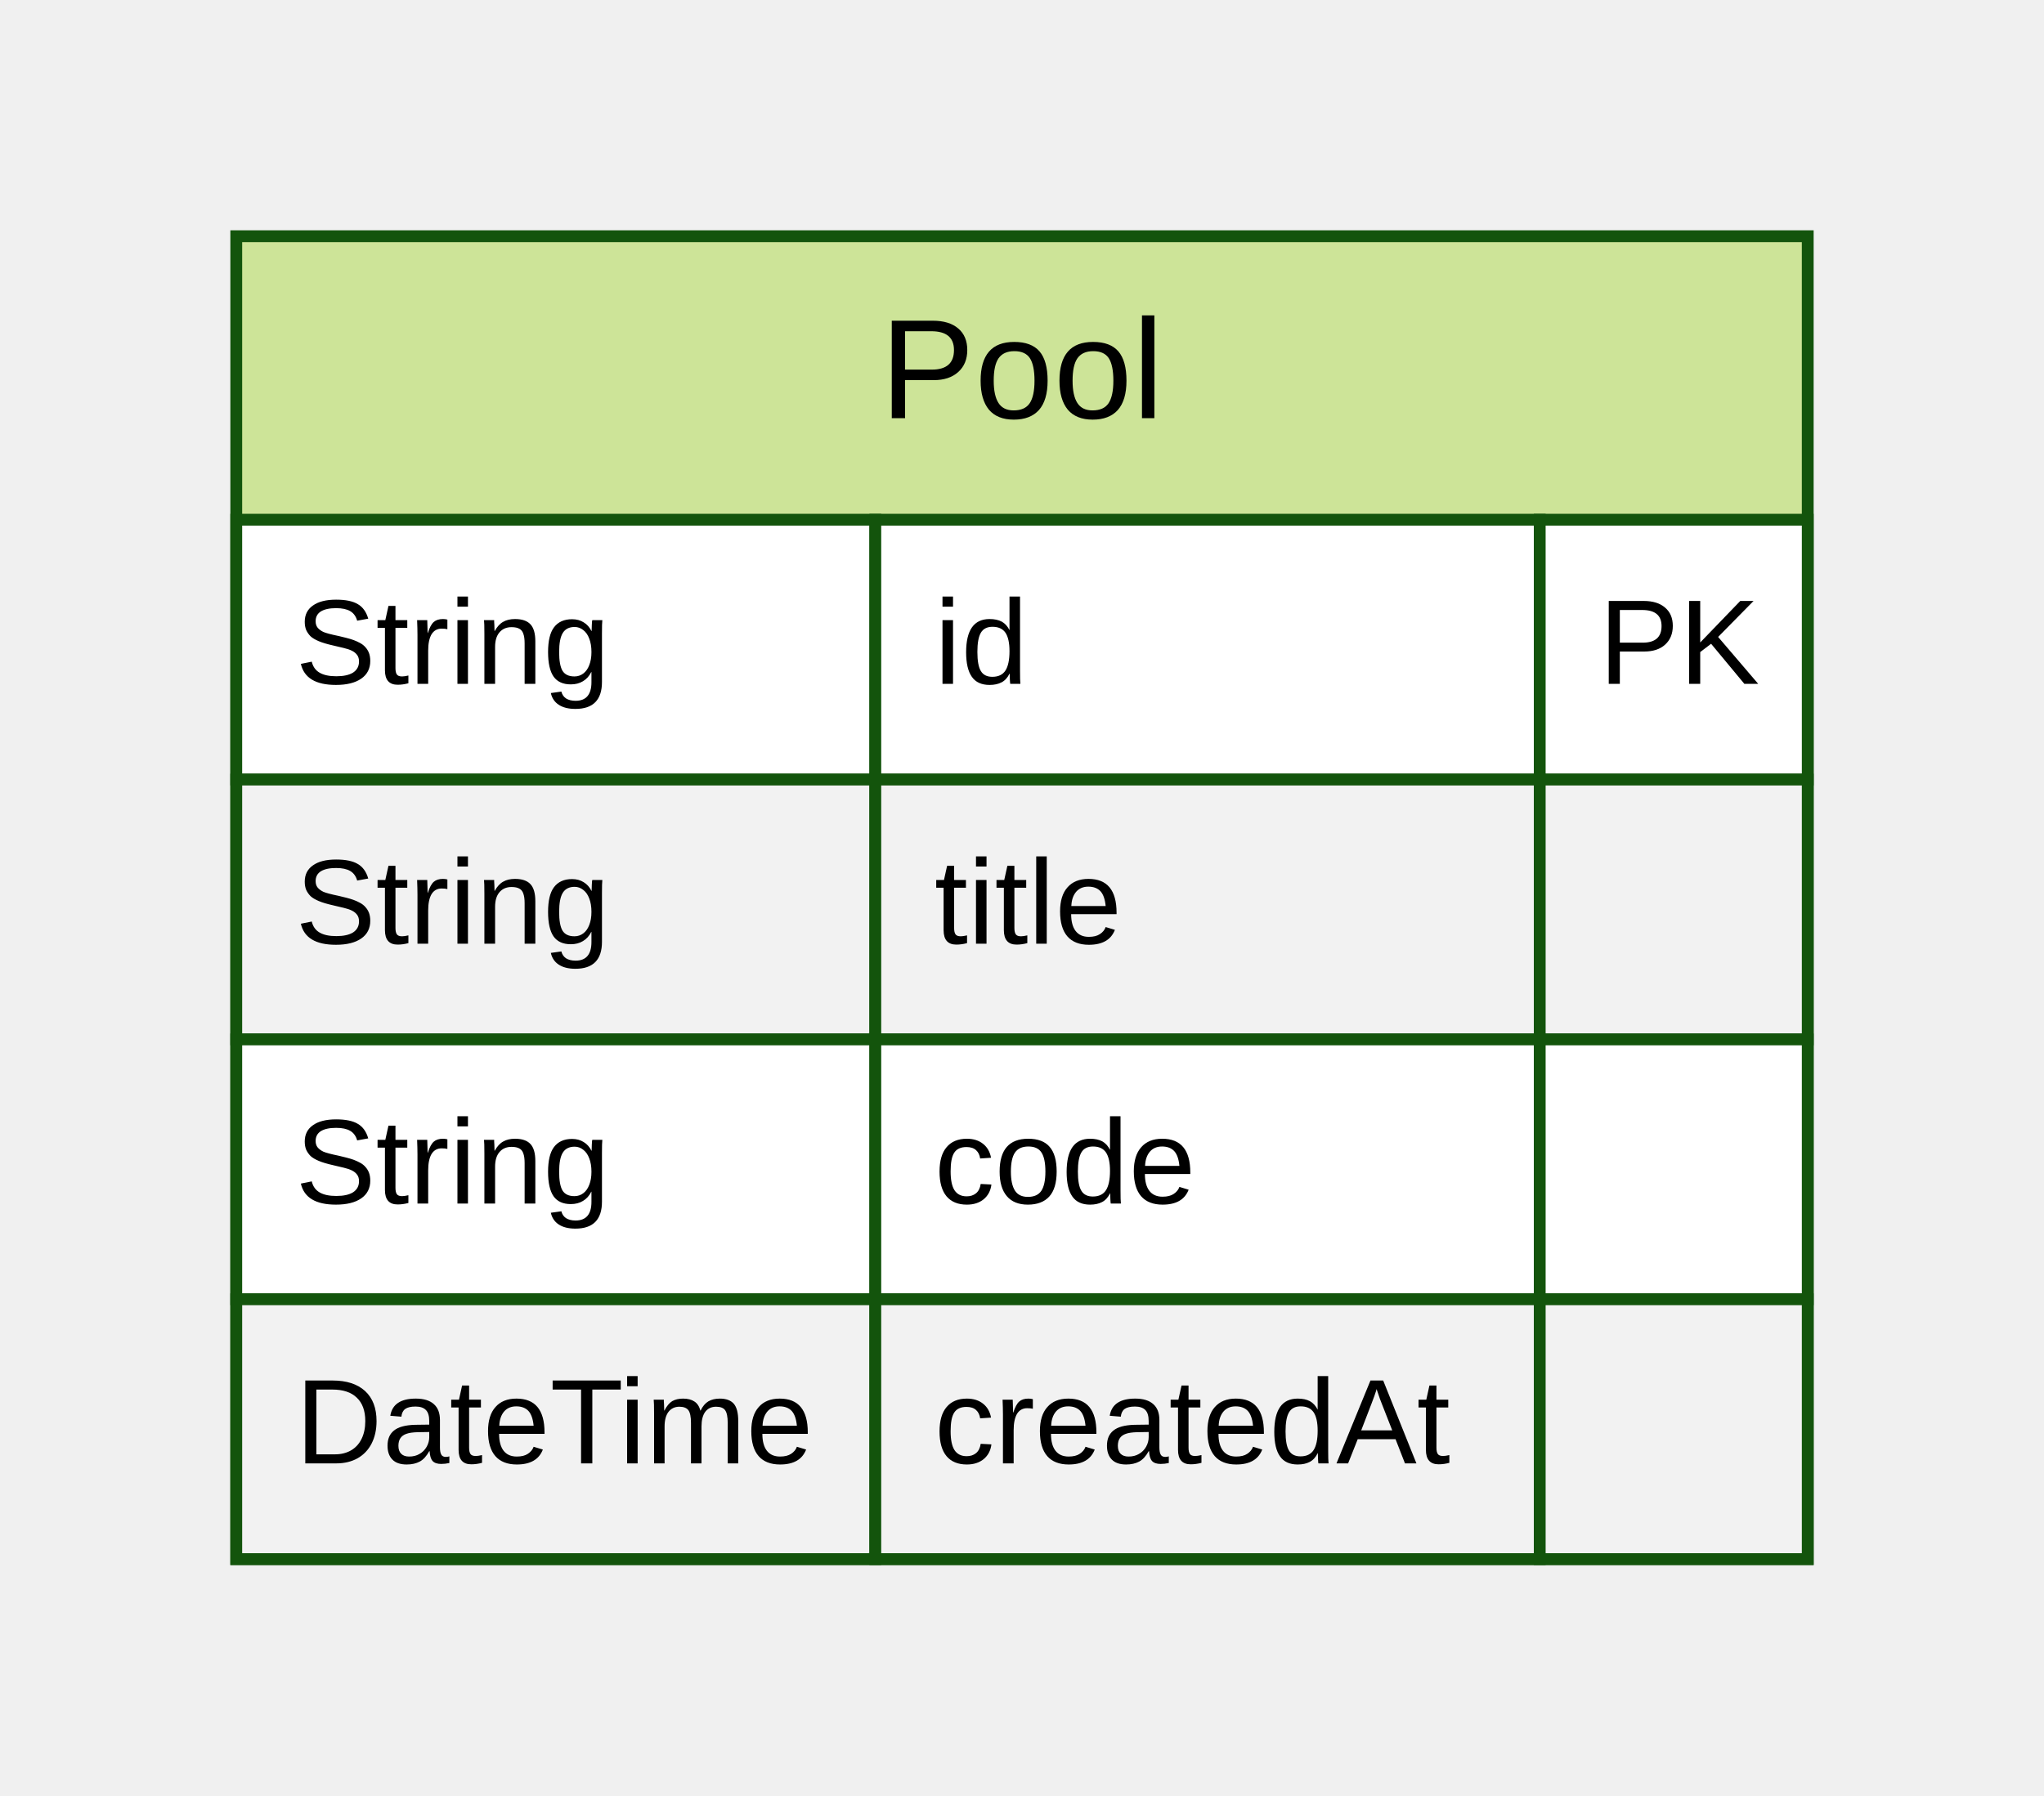
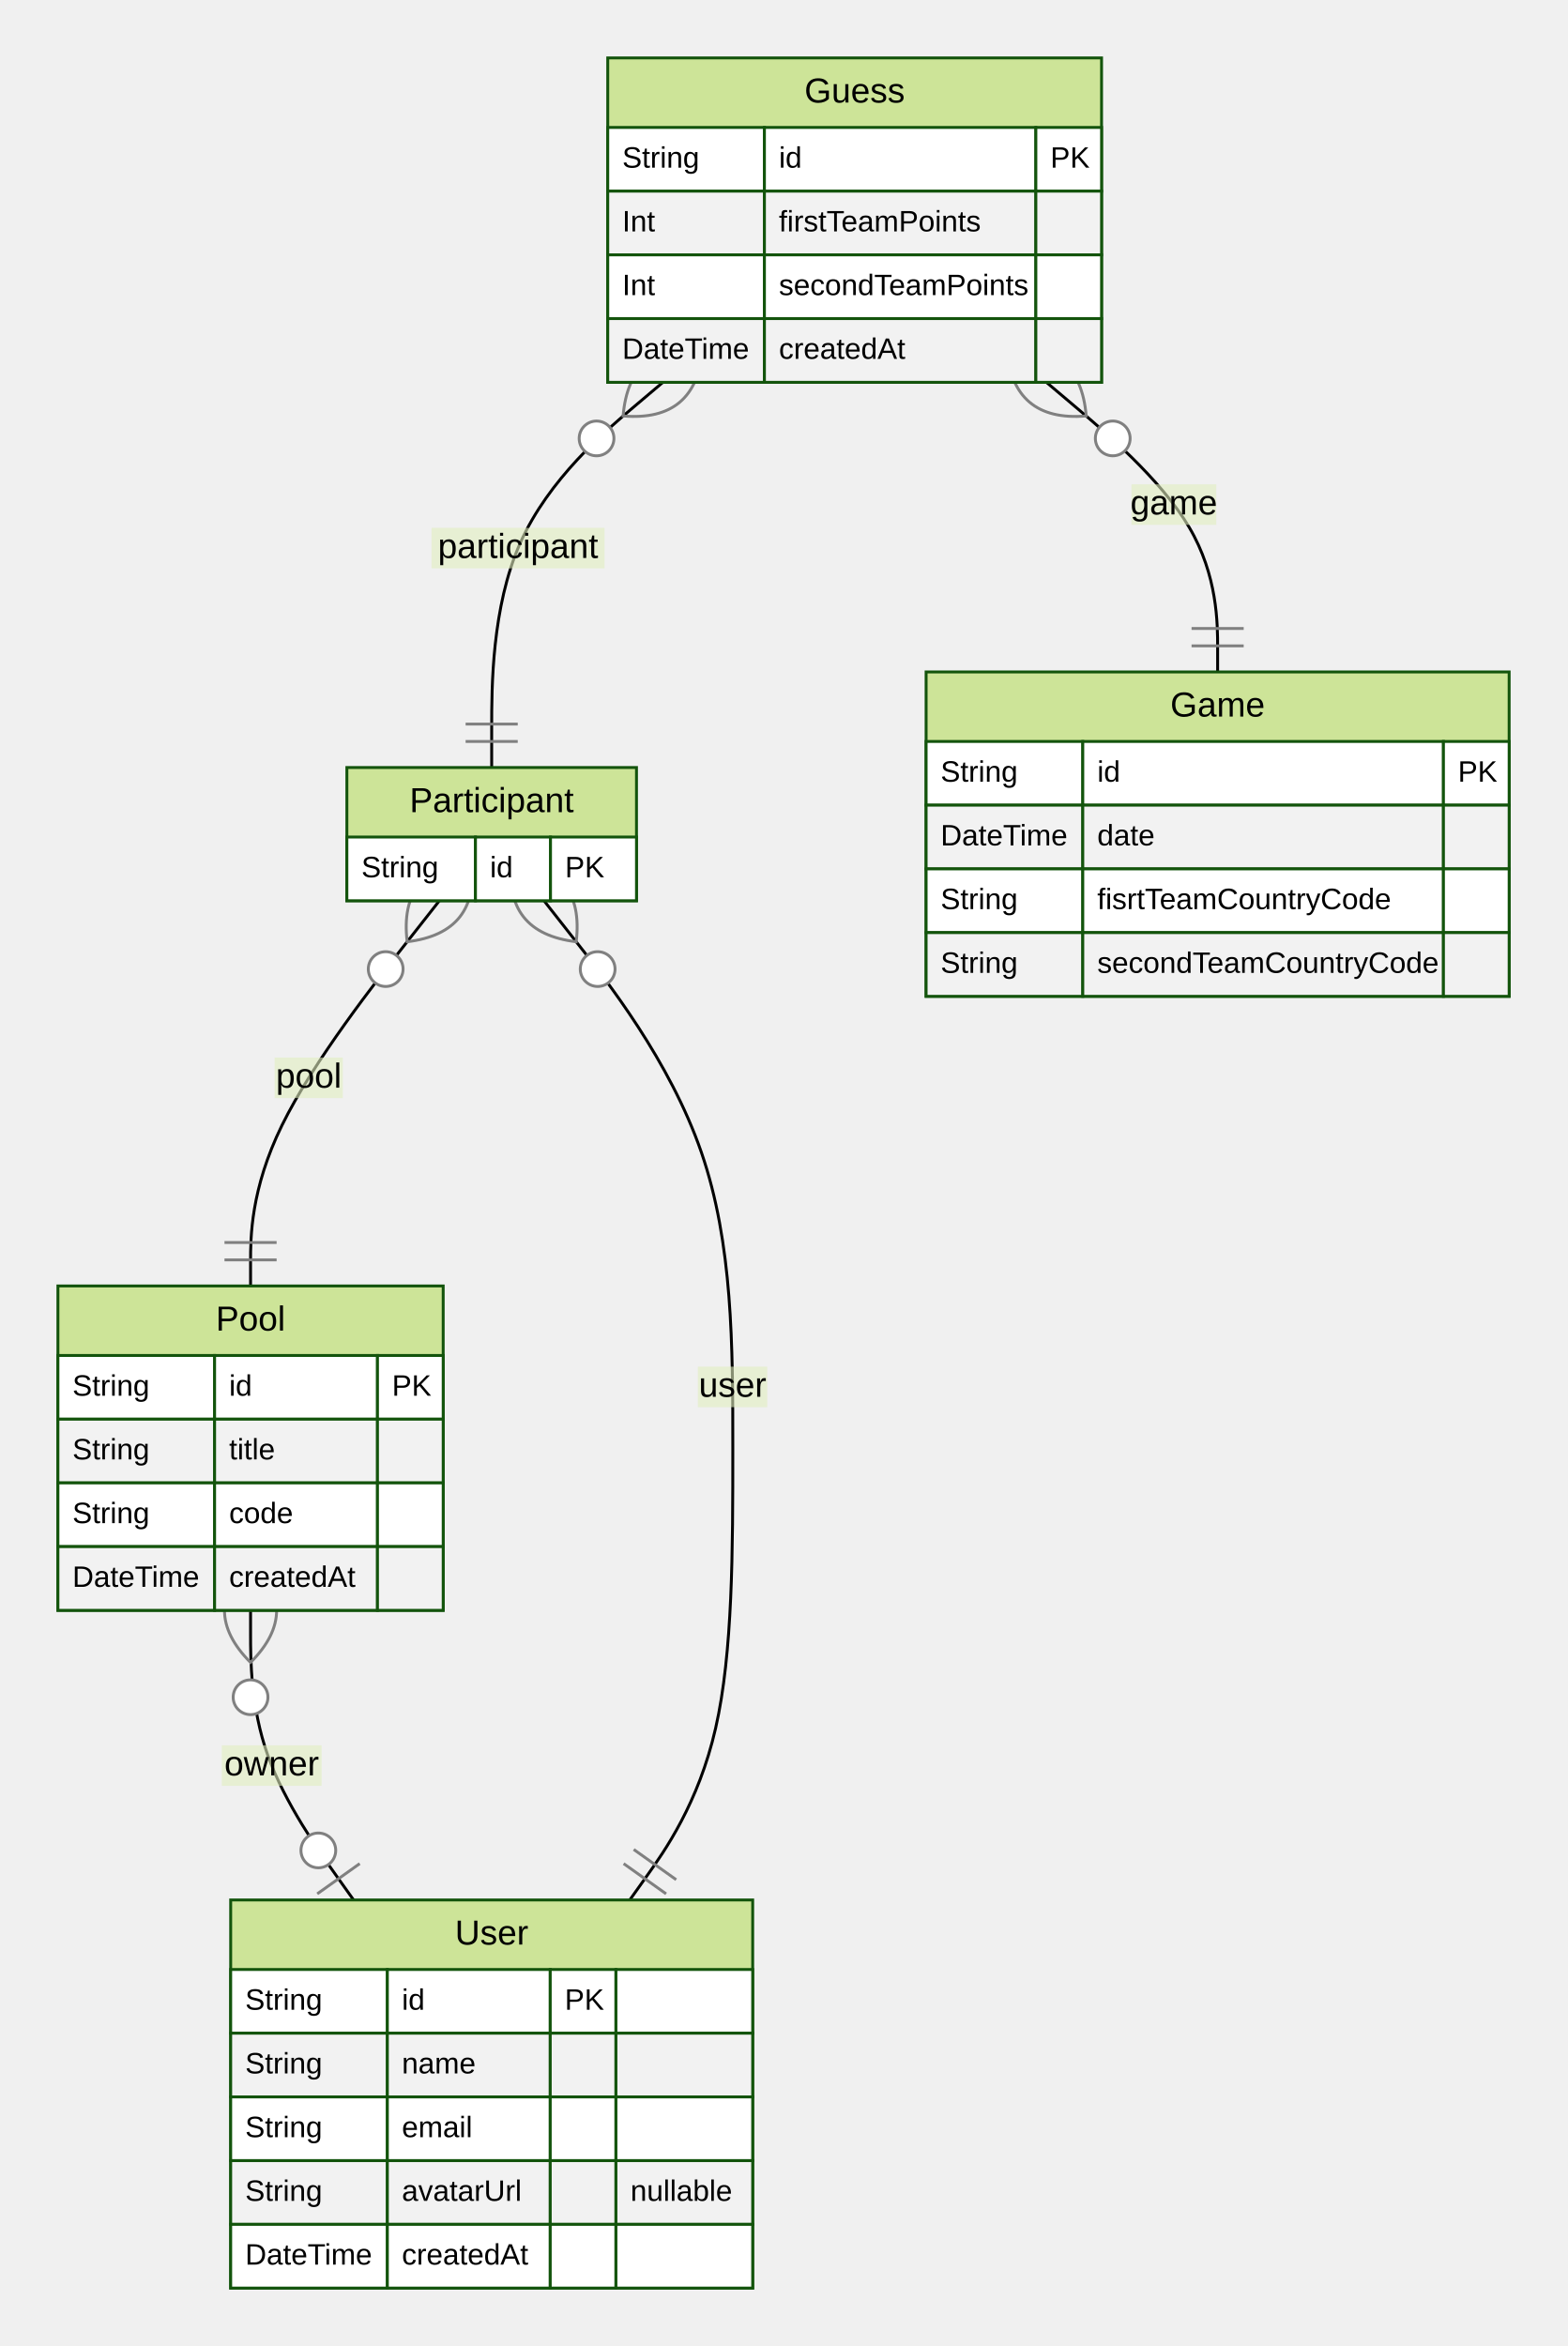
- <svg xmlns="http://www.w3.org/2000/svg" aria-labelledby="chart-title-mermaid-0 chart-desc-mermaid-0" role="img" viewBox="0 0 173.026 152" style="max-width: 173.026px; background-color: white;" width="100%" id="mermaid-0">
+ <svg xmlns="http://www.w3.org/2000/svg" aria-labelledby="chart-title-mermaid-0 chart-desc-mermaid-0" role="img" viewBox="0 0 541.082 810" style="max-width: 541.082px; background-color: white;" width="100%" id="mermaid-0">
  <style>#mermaid-0 {font-family:"trebuchet ms",verdana,arial,sans-serif;font-size:16px;fill:#000000;}#mermaid-0 .error-icon{fill:#552222;}#mermaid-0 .error-text{fill:#552222;stroke:#552222;}#mermaid-0 .edge-thickness-normal{stroke-width:2px;}#mermaid-0 .edge-thickness-thick{stroke-width:3.5px;}#mermaid-0 .edge-pattern-solid{stroke-dasharray:0;}#mermaid-0 .edge-pattern-dashed{stroke-dasharray:3;}#mermaid-0 .edge-pattern-dotted{stroke-dasharray:2;}#mermaid-0 .marker{fill:#000000;stroke:#000000;}#mermaid-0 .marker.cross{stroke:#000000;}#mermaid-0 svg{font-family:"trebuchet ms",verdana,arial,sans-serif;font-size:16px;}#mermaid-0 .entityBox{fill:#cde498;stroke:#13540c;}#mermaid-0 .attributeBoxOdd{fill:#ffffff;stroke:#13540c;}#mermaid-0 .attributeBoxEven{fill:#f2f2f2;stroke:#13540c;}#mermaid-0 .relationshipLabelBox{fill:hsl(78.158, 58.462%, 84.51%);opacity:0.7;background-color:hsl(78.158, 58.462%, 84.51%);}#mermaid-0 .relationshipLabelBox rect{opacity:0.5;}#mermaid-0 .relationshipLine{stroke:#000000;}#mermaid-0 :root{--mermaid-font-family:"trebuchet ms",verdana,arial,sans-serif;}</style>
  <g />
  <defs>
    <marker orient="auto" markerHeight="18" markerWidth="18" refY="9" refX="0" id="ONLY_ONE_START">
      <path d="M9,0 L9,18 M15,0 L15,18" fill="none" stroke="gray" />
    </marker>
  </defs>
  <defs>
    <marker orient="auto" markerHeight="18" markerWidth="18" refY="9" refX="18" id="ONLY_ONE_END">
      <path d="M3,0 L3,18 M9,0 L9,18" fill="none" stroke="gray" />
    </marker>
  </defs>
  <defs>
    <marker orient="auto" markerHeight="18" markerWidth="30" refY="9" refX="0" id="ZERO_OR_ONE_START">
      <circle r="6" cy="9" cx="21" fill="white" stroke="gray" />
      <path d="M9,0 L9,18" fill="none" stroke="gray" />
    </marker>
  </defs>
  <defs>
    <marker orient="auto" markerHeight="18" markerWidth="30" refY="9" refX="30" id="ZERO_OR_ONE_END">
      <circle r="6" cy="9" cx="9" fill="white" stroke="gray" />
      <path d="M21,0 L21,18" fill="none" stroke="gray" />
    </marker>
  </defs>
  <defs>
    <marker orient="auto" markerHeight="36" markerWidth="45" refY="18" refX="18" id="ONE_OR_MORE_START">
      <path d="M0,18 Q 18,0 36,18 Q 18,36 0,18 M42,9 L42,27" fill="none" stroke="gray" />
    </marker>
  </defs>
  <defs>
    <marker orient="auto" markerHeight="36" markerWidth="45" refY="18" refX="27" id="ONE_OR_MORE_END">
      <path d="M3,9 L3,27 M9,18 Q27,0 45,18 Q27,36 9,18" fill="none" stroke="gray" />
    </marker>
  </defs>
  <defs>
    <marker orient="auto" markerHeight="36" markerWidth="57" refY="18" refX="18" id="ZERO_OR_MORE_START">
      <circle r="6" cy="18" cx="48" fill="white" stroke="gray" />
      <path d="M0,18 Q18,0 36,18 Q18,36 0,18" fill="none" stroke="gray" />
    </marker>
  </defs>
  <defs>
    <marker orient="auto" markerHeight="36" markerWidth="57" refY="18" refX="39" id="ZERO_OR_MORE_END">
      <circle r="6" cy="18" cx="9" fill="white" stroke="gray" />
      <path d="M21,18 Q39,0 57,18 Q39,36 21,18" fill="none" stroke="gray" />
    </marker>
  </defs>
-   <g transform="translate(20,20 )" id="Pool">
+   <path marker-start="url(#ZERO_OR_MORE_START)" marker-end="url(#ZERO_OR_ONE_END)" fill="none" stroke="gray" d="M86.513,556L86.513,564.333C86.513,572.667,86.513,589.333,92.443,606C98.373,622.667,110.233,639.333,116.163,647.667L122.093,656" class="er relationshipLine" />
+   <path marker-start="url(#ZERO_OR_MORE_START)" marker-end="url(#ONLY_ONE_END)" fill="none" stroke="gray" d="M151.705,311L140.839,324.833C129.974,338.667,108.244,366.333,97.378,388.5C86.513,410.667,86.513,427.333,86.513,435.667L86.513,444" class="er relationshipLine" />
+   <path marker-start="url(#ZERO_OR_MORE_START)" marker-end="url(#ONLY_ONE_END)" fill="none" stroke="gray" d="M187.835,311L198.7,324.833C209.565,338.667,231.296,366.333,242.161,397.833C253.026,429.333,253.026,464.667,253.026,500C253.026,535.333,253.026,570.667,247.096,596.667C241.167,622.667,229.307,639.333,223.377,647.667L217.447,656" class="er relationshipLine" />
+   <path marker-start="url(#ZERO_OR_MORE_START)" marker-end="url(#ONLY_ONE_END)" fill="none" stroke="gray" d="M228.887,132L219.034,140.333C209.181,148.667,189.476,165.333,179.623,187.5C169.77,209.667,169.77,237.333,169.77,251.167L169.77,265" class="er relationshipLine" />
+   <path marker-start="url(#ZERO_OR_MORE_START)" marker-end="url(#ONLY_ONE_END)" fill="none" stroke="gray" d="M361.309,132L371.162,140.333C381.015,148.667,400.72,165.333,410.573,182C420.426,198.667,420.426,215.333,420.426,223.667L420.426,232" class="er relationshipLine" />
+   <g transform="translate(20,444 )" id="Pool">
    <rect height="112" width="133.026" y="0" x="0" stroke="gray" fill-opacity="100%" fill="honeydew" class="er entityBox" />
    <text transform="translate(66.51321,12)" style="font-family: &quot;trebuchet ms&quot;, verdana, arial, sans-serif;; font-size: 12px" text-anchor="middle" dominant-baseline="middle" y="0" x="0" id="entity-Pool" class="er entityLabel">Pool</text>
    <rect height="22" width="54.096" y="24" x="0" stroke="gray" fill-opacity="100%" fill="honeydew" class="er attributeBoxOdd" />
    <text transform="translate(5,35)" style="font-family: &quot;trebuchet ms&quot;, verdana, arial, sans-serif;; font-size: 10.2px" text-anchor="left" dominant-baseline="middle" y="0" x="0" id="entity-Pool-attr-1-type" class="er entityLabel">String</text>
    <rect height="22" width="56.243" y="24" x="54.096" stroke="gray" fill-opacity="100%" fill="honeydew" class="er attributeBoxOdd" />
    <text transform="translate(59.09555,35)" style="font-family: &quot;trebuchet ms&quot;, verdana, arial, sans-serif;; font-size: 10.2px" text-anchor="left" dominant-baseline="middle" y="0" x="0" id="entity-Pool-attr-1-name" class="er entityLabel">id</text>
    <rect height="22" width="22.688" y="24" x="110.339" stroke="gray" fill-opacity="100%" fill="honeydew" class="er attributeBoxOdd" />
    <text transform="translate(115.3387,35)" style="font-family: &quot;trebuchet ms&quot;, verdana, arial, sans-serif;; font-size: 10.2px" text-anchor="left" dominant-baseline="middle" y="0" x="0" id="entity-Pool-attr-1-key" class="er entityLabel">PK</text>
    <rect height="22" width="54.096" y="46" x="0" stroke="gray" fill-opacity="100%" fill="honeydew" class="er attributeBoxEven" />
    <text transform="translate(5,57)" style="font-family: &quot;trebuchet ms&quot;, verdana, arial, sans-serif;; font-size: 10.2px" text-anchor="left" dominant-baseline="middle" y="0" x="0" id="entity-Pool-attr-2-type" class="er entityLabel">String</text>
    <rect height="22" width="56.243" y="46" x="54.096" stroke="gray" fill-opacity="100%" fill="honeydew" class="er attributeBoxEven" />
    <text transform="translate(59.09555,57)" style="font-family: &quot;trebuchet ms&quot;, verdana, arial, sans-serif;; font-size: 10.2px" text-anchor="left" dominant-baseline="middle" y="0" x="0" id="entity-Pool-attr-2-name" class="er entityLabel">title</text>
    <rect height="22" width="22.688" y="46" x="110.339" stroke="gray" fill-opacity="100%" fill="honeydew" class="er attributeBoxEven" />
    <text transform="translate(115.3387,57)" style="font-family: &quot;trebuchet ms&quot;, verdana, arial, sans-serif;; font-size: 10.2px" text-anchor="left" dominant-baseline="middle" y="0" x="0" id="entity-Pool-attr-2-key" class="er entityLabel" />
    <rect height="22" width="54.096" y="68" x="0" stroke="gray" fill-opacity="100%" fill="honeydew" class="er attributeBoxOdd" />
    <text transform="translate(5,79)" style="font-family: &quot;trebuchet ms&quot;, verdana, arial, sans-serif;; font-size: 10.2px" text-anchor="left" dominant-baseline="middle" y="0" x="0" id="entity-Pool-attr-3-type" class="er entityLabel">String</text>
    <rect height="22" width="56.243" y="68" x="54.096" stroke="gray" fill-opacity="100%" fill="honeydew" class="er attributeBoxOdd" />
    <text transform="translate(59.09555,79)" style="font-family: &quot;trebuchet ms&quot;, verdana, arial, sans-serif;; font-size: 10.2px" text-anchor="left" dominant-baseline="middle" y="0" x="0" id="entity-Pool-attr-3-name" class="er entityLabel">code</text>
    <rect height="22" width="22.688" y="68" x="110.339" stroke="gray" fill-opacity="100%" fill="honeydew" class="er attributeBoxOdd" />
    <text transform="translate(115.3387,79)" style="font-family: &quot;trebuchet ms&quot;, verdana, arial, sans-serif;; font-size: 10.2px" text-anchor="left" dominant-baseline="middle" y="0" x="0" id="entity-Pool-attr-3-key" class="er entityLabel" />
    <rect height="22" width="54.096" y="90" x="0" stroke="gray" fill-opacity="100%" fill="honeydew" class="er attributeBoxEven" />
    <text transform="translate(5,101)" style="font-family: &quot;trebuchet ms&quot;, verdana, arial, sans-serif;; font-size: 10.2px" text-anchor="left" dominant-baseline="middle" y="0" x="0" id="entity-Pool-attr-4-type" class="er entityLabel">DateTime</text>
    <rect height="22" width="56.243" y="90" x="54.096" stroke="gray" fill-opacity="100%" fill="honeydew" class="er attributeBoxEven" />
    <text transform="translate(59.09555,101)" style="font-family: &quot;trebuchet ms&quot;, verdana, arial, sans-serif;; font-size: 10.2px" text-anchor="left" dominant-baseline="middle" y="0" x="0" id="entity-Pool-attr-4-name" class="er entityLabel">createdAt</text>
    <rect height="22" width="22.688" y="90" x="110.339" stroke="gray" fill-opacity="100%" fill="honeydew" class="er attributeBoxEven" />
    <text transform="translate(115.3387,101)" style="font-family: &quot;trebuchet ms&quot;, verdana, arial, sans-serif;; font-size: 10.2px" text-anchor="left" dominant-baseline="middle" y="0" x="0" id="entity-Pool-attr-4-key" class="er entityLabel" />
  </g>
+   <g transform="translate(119.7698,265 )" id="Participant">
+     <rect height="46" width="100" y="0" x="0" stroke="gray" fill-opacity="100%" fill="honeydew" class="er entityBox" />
+     <text transform="translate(50,12)" style="font-family: &quot;trebuchet ms&quot;, verdana, arial, sans-serif;; font-size: 12px" text-anchor="middle" dominant-baseline="middle" y="0" x="0" id="entity-Participant" class="er entityLabel">Participant</text>
+     <rect height="22" width="44.399" y="24" x="0" stroke="gray" fill-opacity="100%" fill="honeydew" class="er attributeBoxOdd" />
+     <text transform="translate(5,35)" style="font-family: &quot;trebuchet ms&quot;, verdana, arial, sans-serif;; font-size: 10.2px" text-anchor="left" dominant-baseline="middle" y="0" x="0" id="entity-Participant-attr-1-type" class="er entityLabel">String</text>
+     <rect height="22" width="25.911" y="24" x="44.399" stroke="gray" fill-opacity="100%" fill="honeydew" class="er attributeBoxOdd" />
+     <text transform="translate(49.39862,35)" style="font-family: &quot;trebuchet ms&quot;, verdana, arial, sans-serif;; font-size: 10.2px" text-anchor="left" dominant-baseline="middle" y="0" x="0" id="entity-Participant-attr-1-name" class="er entityLabel">id</text>
+     <rect height="22" width="29.69" y="24" x="70.31" stroke="gray" fill-opacity="100%" fill="honeydew" class="er attributeBoxOdd" />
+     <text transform="translate(75.30976,35)" style="font-family: &quot;trebuchet ms&quot;, verdana, arial, sans-serif;; font-size: 10.2px" text-anchor="left" dominant-baseline="middle" y="0" x="0" id="entity-Participant-attr-1-key" class="er entityLabel">PK</text>
+   </g>
+   <g transform="translate(79.65034,656 )" id="User">
+     <rect height="134" width="180.239" y="0" x="0" stroke="gray" fill-opacity="100%" fill="honeydew" class="er entityBox" />
+     <text transform="translate(90.11948,12)" style="font-family: &quot;trebuchet ms&quot;, verdana, arial, sans-serif;; font-size: 12px" text-anchor="middle" dominant-baseline="middle" y="0" x="0" id="entity-User" class="er entityLabel">User</text>
+     <rect height="22" width="54.096" y="24" x="0" stroke="gray" fill-opacity="100%" fill="honeydew" class="er attributeBoxOdd" />
+     <text transform="translate(5,35)" style="font-family: &quot;trebuchet ms&quot;, verdana, arial, sans-serif;; font-size: 10.2px" text-anchor="left" dominant-baseline="middle" y="0" x="0" id="entity-User-attr-1-type" class="er entityLabel">String</text>
+     <rect height="22" width="56.243" y="24" x="54.096" stroke="gray" fill-opacity="100%" fill="honeydew" class="er attributeBoxOdd" />
+     <text transform="translate(59.09555,35)" style="font-family: &quot;trebuchet ms&quot;, verdana, arial, sans-serif;; font-size: 10.2px" text-anchor="left" dominant-baseline="middle" y="0" x="0" id="entity-User-attr-1-name" class="er entityLabel">id</text>
+     <rect height="22" width="22.688" y="24" x="110.339" stroke="gray" fill-opacity="100%" fill="honeydew" class="er attributeBoxOdd" />
+     <text transform="translate(115.3387,35)" style="font-family: &quot;trebuchet ms&quot;, verdana, arial, sans-serif;; font-size: 10.2px" text-anchor="left" dominant-baseline="middle" y="0" x="0" id="entity-User-attr-1-key" class="er entityLabel">PK</text>
+     <rect height="22" width="47.213" y="24" x="133.026" stroke="gray" fill-opacity="100%" fill="honeydew" class="er attributeBoxOdd" />
+     <text transform="translate(138.0264,35)" style="font-family: &quot;trebuchet ms&quot;, verdana, arial, sans-serif;; font-size: 10.2px" text-anchor="left" dominant-baseline="middle" y="0" x="0" id="entity-User-attr-1-comment" class="er entityLabel" />
+     <rect height="22" width="54.096" y="46" x="0" stroke="gray" fill-opacity="100%" fill="honeydew" class="er attributeBoxEven" />
+     <text transform="translate(5,57)" style="font-family: &quot;trebuchet ms&quot;, verdana, arial, sans-serif;; font-size: 10.2px" text-anchor="left" dominant-baseline="middle" y="0" x="0" id="entity-User-attr-2-type" class="er entityLabel">String</text>
+     <rect height="22" width="56.243" y="46" x="54.096" stroke="gray" fill-opacity="100%" fill="honeydew" class="er attributeBoxEven" />
+     <text transform="translate(59.09555,57)" style="font-family: &quot;trebuchet ms&quot;, verdana, arial, sans-serif;; font-size: 10.2px" text-anchor="left" dominant-baseline="middle" y="0" x="0" id="entity-User-attr-2-name" class="er entityLabel">name</text>
+     <rect height="22" width="22.688" y="46" x="110.339" stroke="gray" fill-opacity="100%" fill="honeydew" class="er attributeBoxEven" />
+     <text transform="translate(115.3387,57)" style="font-family: &quot;trebuchet ms&quot;, verdana, arial, sans-serif;; font-size: 10.2px" text-anchor="left" dominant-baseline="middle" y="0" x="0" id="entity-User-attr-2-key" class="er entityLabel" />
+     <rect height="22" width="47.213" y="46" x="133.026" stroke="gray" fill-opacity="100%" fill="honeydew" class="er attributeBoxEven" />
+     <text transform="translate(138.0264,57)" style="font-family: &quot;trebuchet ms&quot;, verdana, arial, sans-serif;; font-size: 10.2px" text-anchor="left" dominant-baseline="middle" y="0" x="0" id="entity-User-attr-2-comment" class="er entityLabel" />
+     <rect height="22" width="54.096" y="68" x="0" stroke="gray" fill-opacity="100%" fill="honeydew" class="er attributeBoxOdd" />
+     <text transform="translate(5,79)" style="font-family: &quot;trebuchet ms&quot;, verdana, arial, sans-serif;; font-size: 10.2px" text-anchor="left" dominant-baseline="middle" y="0" x="0" id="entity-User-attr-3-type" class="er entityLabel">String</text>
+     <rect height="22" width="56.243" y="68" x="54.096" stroke="gray" fill-opacity="100%" fill="honeydew" class="er attributeBoxOdd" />
+     <text transform="translate(59.09555,79)" style="font-family: &quot;trebuchet ms&quot;, verdana, arial, sans-serif;; font-size: 10.2px" text-anchor="left" dominant-baseline="middle" y="0" x="0" id="entity-User-attr-3-name" class="er entityLabel">email</text>
+     <rect height="22" width="22.688" y="68" x="110.339" stroke="gray" fill-opacity="100%" fill="honeydew" class="er attributeBoxOdd" />
+     <text transform="translate(115.3387,79)" style="font-family: &quot;trebuchet ms&quot;, verdana, arial, sans-serif;; font-size: 10.2px" text-anchor="left" dominant-baseline="middle" y="0" x="0" id="entity-User-attr-3-key" class="er entityLabel" />
+     <rect height="22" width="47.213" y="68" x="133.026" stroke="gray" fill-opacity="100%" fill="honeydew" class="er attributeBoxOdd" />
+     <text transform="translate(138.0264,79)" style="font-family: &quot;trebuchet ms&quot;, verdana, arial, sans-serif;; font-size: 10.2px" text-anchor="left" dominant-baseline="middle" y="0" x="0" id="entity-User-attr-3-comment" class="er entityLabel" />
+     <rect height="22" width="54.096" y="90" x="0" stroke="gray" fill-opacity="100%" fill="honeydew" class="er attributeBoxEven" />
+     <text transform="translate(5,101)" style="font-family: &quot;trebuchet ms&quot;, verdana, arial, sans-serif;; font-size: 10.2px" text-anchor="left" dominant-baseline="middle" y="0" x="0" id="entity-User-attr-4-type" class="er entityLabel">String</text>
+     <rect height="22" width="56.243" y="90" x="54.096" stroke="gray" fill-opacity="100%" fill="honeydew" class="er attributeBoxEven" />
+     <text transform="translate(59.09555,101)" style="font-family: &quot;trebuchet ms&quot;, verdana, arial, sans-serif;; font-size: 10.2px" text-anchor="left" dominant-baseline="middle" y="0" x="0" id="entity-User-attr-4-name" class="er entityLabel">avatarUrl</text>
+     <rect height="22" width="22.688" y="90" x="110.339" stroke="gray" fill-opacity="100%" fill="honeydew" class="er attributeBoxEven" />
+     <text transform="translate(115.3387,101)" style="font-family: &quot;trebuchet ms&quot;, verdana, arial, sans-serif;; font-size: 10.2px" text-anchor="left" dominant-baseline="middle" y="0" x="0" id="entity-User-attr-4-key" class="er entityLabel" />
+     <rect height="22" width="47.213" y="90" x="133.026" stroke="gray" fill-opacity="100%" fill="honeydew" class="er attributeBoxEven" />
+     <text transform="translate(138.0264,101)" style="font-family: &quot;trebuchet ms&quot;, verdana, arial, sans-serif;; font-size: 10.2px" text-anchor="left" dominant-baseline="middle" y="0" x="0" id="entity-User-attr-4-comment" class="er entityLabel">nullable</text>
+     <rect height="22" width="54.096" y="112" x="0" stroke="gray" fill-opacity="100%" fill="honeydew" class="er attributeBoxOdd" />
+     <text transform="translate(5,123)" style="font-family: &quot;trebuchet ms&quot;, verdana, arial, sans-serif;; font-size: 10.2px" text-anchor="left" dominant-baseline="middle" y="0" x="0" id="entity-User-attr-5-type" class="er entityLabel">DateTime</text>
+     <rect height="22" width="56.243" y="112" x="54.096" stroke="gray" fill-opacity="100%" fill="honeydew" class="er attributeBoxOdd" />
+     <text transform="translate(59.09555,123)" style="font-family: &quot;trebuchet ms&quot;, verdana, arial, sans-serif;; font-size: 10.2px" text-anchor="left" dominant-baseline="middle" y="0" x="0" id="entity-User-attr-5-name" class="er entityLabel">createdAt</text>
+     <rect height="22" width="22.688" y="112" x="110.339" stroke="gray" fill-opacity="100%" fill="honeydew" class="er attributeBoxOdd" />
+     <text transform="translate(115.3387,123)" style="font-family: &quot;trebuchet ms&quot;, verdana, arial, sans-serif;; font-size: 10.2px" text-anchor="left" dominant-baseline="middle" y="0" x="0" id="entity-User-attr-5-key" class="er entityLabel" />
+     <rect height="22" width="47.213" y="112" x="133.026" stroke="gray" fill-opacity="100%" fill="honeydew" class="er attributeBoxOdd" />
+     <text transform="translate(138.0264,123)" style="font-family: &quot;trebuchet ms&quot;, verdana, arial, sans-serif;; font-size: 10.2px" text-anchor="left" dominant-baseline="middle" y="0" x="0" id="entity-User-attr-5-comment" class="er entityLabel" />
+   </g>
+   <g transform="translate(319.7698,232 )" id="Game">
+     <rect height="112" width="201.312" y="0" x="0" stroke="gray" fill-opacity="100%" fill="honeydew" class="er entityBox" />
+     <text transform="translate(100.6562,12)" style="font-family: &quot;trebuchet ms&quot;, verdana, arial, sans-serif;; font-size: 12px" text-anchor="middle" dominant-baseline="middle" y="0" x="0" id="entity-Game" class="er entityLabel">Game</text>
+     <rect height="22" width="54.096" y="24" x="0" stroke="gray" fill-opacity="100%" fill="honeydew" class="er attributeBoxOdd" />
+     <text transform="translate(5,35)" style="font-family: &quot;trebuchet ms&quot;, verdana, arial, sans-serif;; font-size: 10.2px" text-anchor="left" dominant-baseline="middle" y="0" x="0" id="entity-Game-attr-1-type" class="er entityLabel">String</text>
+     <rect height="22" width="124.529" y="24" x="54.096" stroke="gray" fill-opacity="100%" fill="honeydew" class="er attributeBoxOdd" />
+     <text transform="translate(59.09555,35)" style="font-family: &quot;trebuchet ms&quot;, verdana, arial, sans-serif;; font-size: 10.2px" text-anchor="left" dominant-baseline="middle" y="0" x="0" id="entity-Game-attr-1-name" class="er entityLabel">id</text>
+     <rect height="22" width="22.688" y="24" x="178.625" stroke="gray" fill-opacity="100%" fill="honeydew" class="er attributeBoxOdd" />
+     <text transform="translate(183.6248,35)" style="font-family: &quot;trebuchet ms&quot;, verdana, arial, sans-serif;; font-size: 10.2px" text-anchor="left" dominant-baseline="middle" y="0" x="0" id="entity-Game-attr-1-key" class="er entityLabel">PK</text>
+     <rect height="22" width="54.096" y="46" x="0" stroke="gray" fill-opacity="100%" fill="honeydew" class="er attributeBoxEven" />
+     <text transform="translate(5,57)" style="font-family: &quot;trebuchet ms&quot;, verdana, arial, sans-serif;; font-size: 10.2px" text-anchor="left" dominant-baseline="middle" y="0" x="0" id="entity-Game-attr-2-type" class="er entityLabel">DateTime</text>
+     <rect height="22" width="124.529" y="46" x="54.096" stroke="gray" fill-opacity="100%" fill="honeydew" class="er attributeBoxEven" />
+     <text transform="translate(59.09555,57)" style="font-family: &quot;trebuchet ms&quot;, verdana, arial, sans-serif;; font-size: 10.2px" text-anchor="left" dominant-baseline="middle" y="0" x="0" id="entity-Game-attr-2-name" class="er entityLabel">date</text>
+     <rect height="22" width="22.688" y="46" x="178.625" stroke="gray" fill-opacity="100%" fill="honeydew" class="er attributeBoxEven" />
+     <text transform="translate(183.6248,57)" style="font-family: &quot;trebuchet ms&quot;, verdana, arial, sans-serif;; font-size: 10.2px" text-anchor="left" dominant-baseline="middle" y="0" x="0" id="entity-Game-attr-2-key" class="er entityLabel" />
+     <rect height="22" width="54.096" y="68" x="0" stroke="gray" fill-opacity="100%" fill="honeydew" class="er attributeBoxOdd" />
+     <text transform="translate(5,79)" style="font-family: &quot;trebuchet ms&quot;, verdana, arial, sans-serif;; font-size: 10.2px" text-anchor="left" dominant-baseline="middle" y="0" x="0" id="entity-Game-attr-3-type" class="er entityLabel">String</text>
+     <rect height="22" width="124.529" y="68" x="54.096" stroke="gray" fill-opacity="100%" fill="honeydew" class="er attributeBoxOdd" />
+     <text transform="translate(59.09555,79)" style="font-family: &quot;trebuchet ms&quot;, verdana, arial, sans-serif;; font-size: 10.2px" text-anchor="left" dominant-baseline="middle" y="0" x="0" id="entity-Game-attr-3-name" class="er entityLabel">fisrtTeamCountryCode</text>
+     <rect height="22" width="22.688" y="68" x="178.625" stroke="gray" fill-opacity="100%" fill="honeydew" class="er attributeBoxOdd" />
+     <text transform="translate(183.6248,79)" style="font-family: &quot;trebuchet ms&quot;, verdana, arial, sans-serif;; font-size: 10.2px" text-anchor="left" dominant-baseline="middle" y="0" x="0" id="entity-Game-attr-3-key" class="er entityLabel" />
+     <rect height="22" width="54.096" y="90" x="0" stroke="gray" fill-opacity="100%" fill="honeydew" class="er attributeBoxEven" />
+     <text transform="translate(5,101)" style="font-family: &quot;trebuchet ms&quot;, verdana, arial, sans-serif;; font-size: 10.2px" text-anchor="left" dominant-baseline="middle" y="0" x="0" id="entity-Game-attr-4-type" class="er entityLabel">String</text>
+     <rect height="22" width="124.529" y="90" x="54.096" stroke="gray" fill-opacity="100%" fill="honeydew" class="er attributeBoxEven" />
+     <text transform="translate(59.09555,101)" style="font-family: &quot;trebuchet ms&quot;, verdana, arial, sans-serif;; font-size: 10.2px" text-anchor="left" dominant-baseline="middle" y="0" x="0" id="entity-Game-attr-4-name" class="er entityLabel">secondTeamCountryCode</text>
+     <rect height="22" width="22.688" y="90" x="178.625" stroke="gray" fill-opacity="100%" fill="honeydew" class="er attributeBoxEven" />
+     <text transform="translate(183.6248,101)" style="font-family: &quot;trebuchet ms&quot;, verdana, arial, sans-serif;; font-size: 10.2px" text-anchor="left" dominant-baseline="middle" y="0" x="0" id="entity-Game-attr-4-key" class="er entityLabel" />
+   </g>
+   <g transform="translate(209.8457,20 )" id="Guess">
+     <rect height="112" width="170.504" y="0" x="0" stroke="gray" fill-opacity="100%" fill="honeydew" class="er entityBox" />
+     <text transform="translate(85.2522,12)" style="font-family: &quot;trebuchet ms&quot;, verdana, arial, sans-serif;; font-size: 12px" text-anchor="middle" dominant-baseline="middle" y="0" x="0" id="entity-Guess" class="er entityLabel">Guess</text>
+     <rect height="22" width="54.096" y="24" x="0" stroke="gray" fill-opacity="100%" fill="honeydew" class="er attributeBoxOdd" />
+     <text transform="translate(5,35)" style="font-family: &quot;trebuchet ms&quot;, verdana, arial, sans-serif;; font-size: 10.2px" text-anchor="left" dominant-baseline="middle" y="0" x="0" id="entity-Guess-attr-1-type" class="er entityLabel">String</text>
+     <rect height="22" width="93.721" y="24" x="54.096" stroke="gray" fill-opacity="100%" fill="honeydew" class="er attributeBoxOdd" />
+     <text transform="translate(59.09555,35)" style="font-family: &quot;trebuchet ms&quot;, verdana, arial, sans-serif;; font-size: 10.2px" text-anchor="left" dominant-baseline="middle" y="0" x="0" id="entity-Guess-attr-1-name" class="er entityLabel">id</text>
+     <rect height="22" width="22.688" y="24" x="147.817" stroke="gray" fill-opacity="100%" fill="honeydew" class="er attributeBoxOdd" />
+     <text transform="translate(152.8167,35)" style="font-family: &quot;trebuchet ms&quot;, verdana, arial, sans-serif;; font-size: 10.2px" text-anchor="left" dominant-baseline="middle" y="0" x="0" id="entity-Guess-attr-1-key" class="er entityLabel">PK</text>
+     <rect height="22" width="54.096" y="46" x="0" stroke="gray" fill-opacity="100%" fill="honeydew" class="er attributeBoxEven" />
+     <text transform="translate(5,57)" style="font-family: &quot;trebuchet ms&quot;, verdana, arial, sans-serif;; font-size: 10.2px" text-anchor="left" dominant-baseline="middle" y="0" x="0" id="entity-Guess-attr-2-type" class="er entityLabel">Int</text>
+     <rect height="22" width="93.721" y="46" x="54.096" stroke="gray" fill-opacity="100%" fill="honeydew" class="er attributeBoxEven" />
+     <text transform="translate(59.09555,57)" style="font-family: &quot;trebuchet ms&quot;, verdana, arial, sans-serif;; font-size: 10.2px" text-anchor="left" dominant-baseline="middle" y="0" x="0" id="entity-Guess-attr-2-name" class="er entityLabel">firstTeamPoints</text>
+     <rect height="22" width="22.688" y="46" x="147.817" stroke="gray" fill-opacity="100%" fill="honeydew" class="er attributeBoxEven" />
+     <text transform="translate(152.8167,57)" style="font-family: &quot;trebuchet ms&quot;, verdana, arial, sans-serif;; font-size: 10.2px" text-anchor="left" dominant-baseline="middle" y="0" x="0" id="entity-Guess-attr-2-key" class="er entityLabel" />
+     <rect height="22" width="54.096" y="68" x="0" stroke="gray" fill-opacity="100%" fill="honeydew" class="er attributeBoxOdd" />
+     <text transform="translate(5,79)" style="font-family: &quot;trebuchet ms&quot;, verdana, arial, sans-serif;; font-size: 10.2px" text-anchor="left" dominant-baseline="middle" y="0" x="0" id="entity-Guess-attr-3-type" class="er entityLabel">Int</text>
+     <rect height="22" width="93.721" y="68" x="54.096" stroke="gray" fill-opacity="100%" fill="honeydew" class="er attributeBoxOdd" />
+     <text transform="translate(59.09555,79)" style="font-family: &quot;trebuchet ms&quot;, verdana, arial, sans-serif;; font-size: 10.2px" text-anchor="left" dominant-baseline="middle" y="0" x="0" id="entity-Guess-attr-3-name" class="er entityLabel">secondTeamPoints</text>
+     <rect height="22" width="22.688" y="68" x="147.817" stroke="gray" fill-opacity="100%" fill="honeydew" class="er attributeBoxOdd" />
+     <text transform="translate(152.8167,79)" style="font-family: &quot;trebuchet ms&quot;, verdana, arial, sans-serif;; font-size: 10.2px" text-anchor="left" dominant-baseline="middle" y="0" x="0" id="entity-Guess-attr-3-key" class="er entityLabel" />
+     <rect height="22" width="54.096" y="90" x="0" stroke="gray" fill-opacity="100%" fill="honeydew" class="er attributeBoxEven" />
+     <text transform="translate(5,101)" style="font-family: &quot;trebuchet ms&quot;, verdana, arial, sans-serif;; font-size: 10.2px" text-anchor="left" dominant-baseline="middle" y="0" x="0" id="entity-Guess-attr-4-type" class="er entityLabel">DateTime</text>
+     <rect height="22" width="93.721" y="90" x="54.096" stroke="gray" fill-opacity="100%" fill="honeydew" class="er attributeBoxEven" />
+     <text transform="translate(59.09555,101)" style="font-family: &quot;trebuchet ms&quot;, verdana, arial, sans-serif;; font-size: 10.2px" text-anchor="left" dominant-baseline="middle" y="0" x="0" id="entity-Guess-attr-4-name" class="er entityLabel">createdAt</text>
+     <rect height="22" width="22.688" y="90" x="147.817" stroke="gray" fill-opacity="100%" fill="honeydew" class="er attributeBoxEven" />
+     <text transform="translate(152.8167,101)" style="font-family: &quot;trebuchet ms&quot;, verdana, arial, sans-serif;; font-size: 10.2px" text-anchor="left" dominant-baseline="middle" y="0" x="0" id="entity-Guess-attr-4-key" class="er entityLabel" />
+   </g>
+   <rect fill-opacity="85%" fill="white" height="14" width="34.471" y="602.592" x="76.574" class="er relationshipLabelBox" />
+   <text style="font-family: &quot;trebuchet ms&quot;, verdana, arial, sans-serif;; font-size: 12px" dominant-baseline="middle" text-anchor="middle" y="609.592" x="93.81" id="rel1" class="er relationshipLabel">owner</text>
+   <rect fill-opacity="85%" fill="white" height="14" width="23.564" y="365.133" x="94.824" class="er relationshipLabelBox" />
+   <text style="font-family: &quot;trebuchet ms&quot;, verdana, arial, sans-serif;; font-size: 12px" dominant-baseline="middle" text-anchor="middle" y="372.133" x="106.606" id="rel2" class="er relationshipLabel">pool</text>
+   <rect fill-opacity="85%" fill="white" height="14" width="23.959" y="471.862" x="240.96" class="er relationshipLabelBox" />
+   <text style="font-family: &quot;trebuchet ms&quot;, verdana, arial, sans-serif;; font-size: 12px" dominant-baseline="middle" text-anchor="middle" y="478.862" x="252.94" id="rel3" class="er relationshipLabel">user</text>
+   <rect fill-opacity="85%" fill="white" height="14" width="59.744" y="182.256" x="148.995" class="er relationshipLabelBox" />
+   <text style="font-family: &quot;trebuchet ms&quot;, verdana, arial, sans-serif;; font-size: 12px" dominant-baseline="middle" text-anchor="middle" y="189.256" x="178.867" id="rel4" class="er relationshipLabel">participant</text>
+   <rect fill-opacity="85%" fill="white" height="14" width="29.289" y="167.222" x="390.665" class="er relationshipLabelBox" />
+   <text style="font-family: &quot;trebuchet ms&quot;, verdana, arial, sans-serif;; font-size: 12px" dominant-baseline="middle" text-anchor="middle" y="174.222" x="405.31" id="rel5" class="er relationshipLabel">game</text>
</svg>
